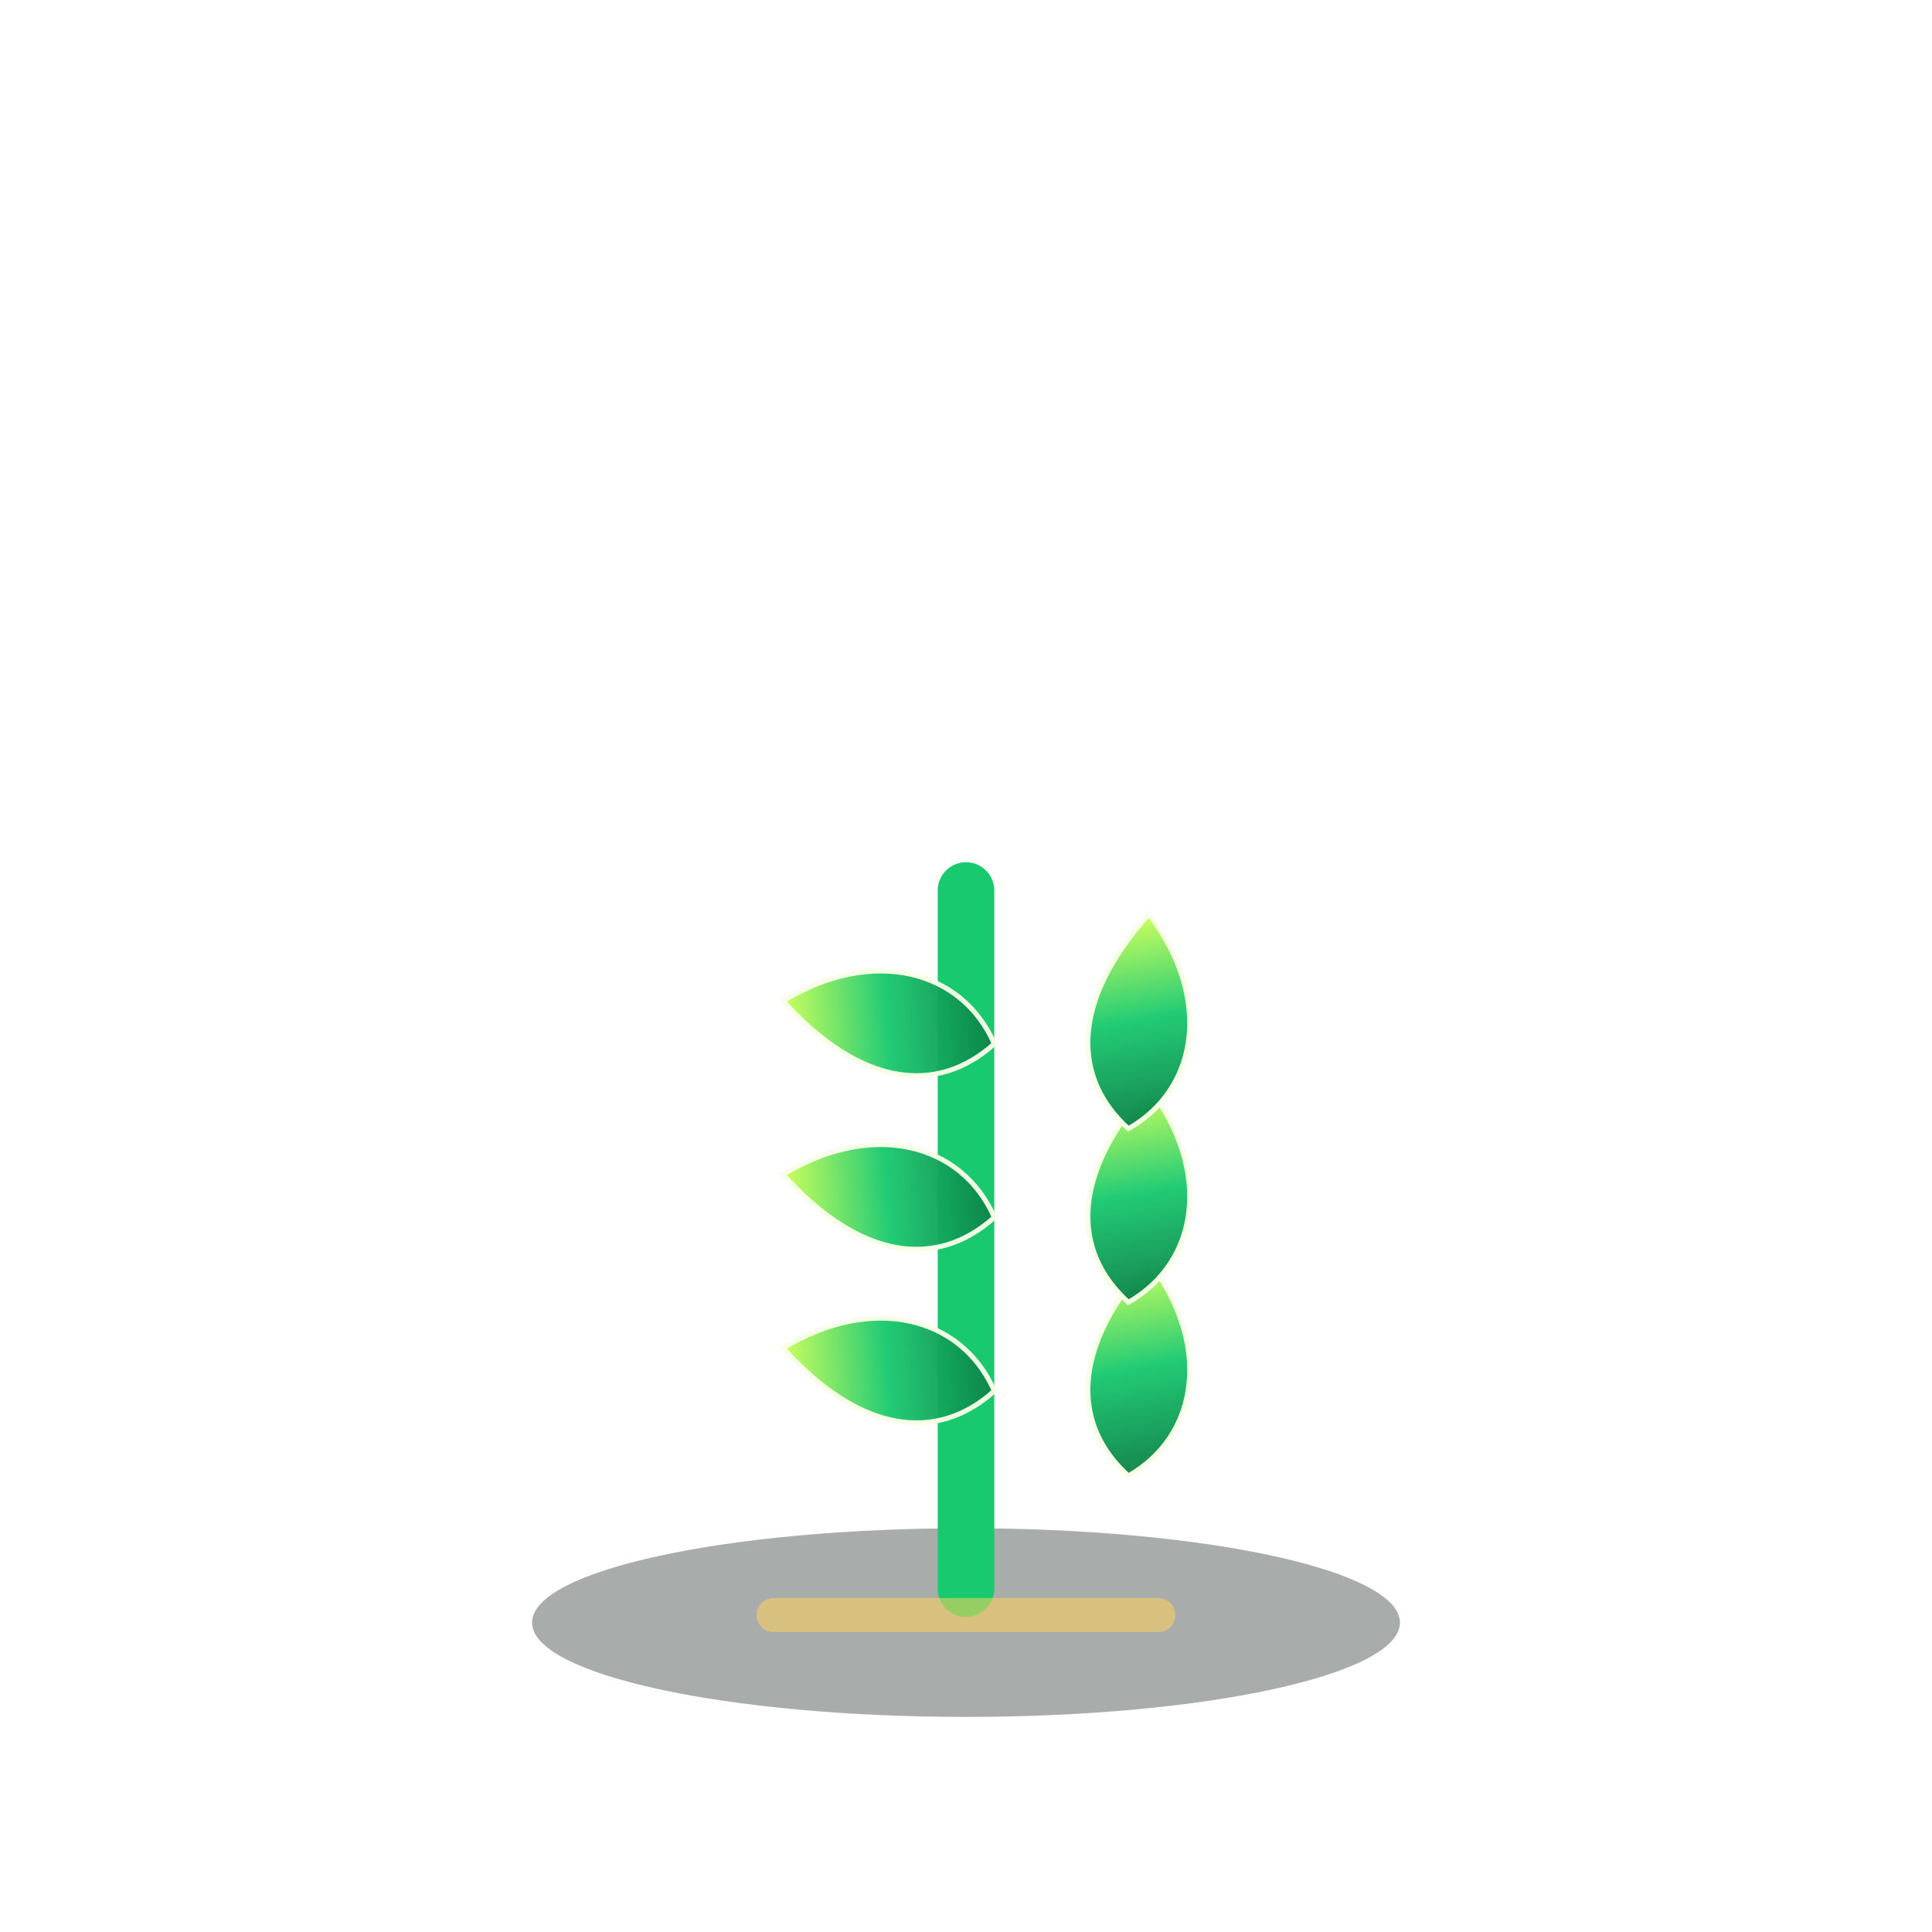
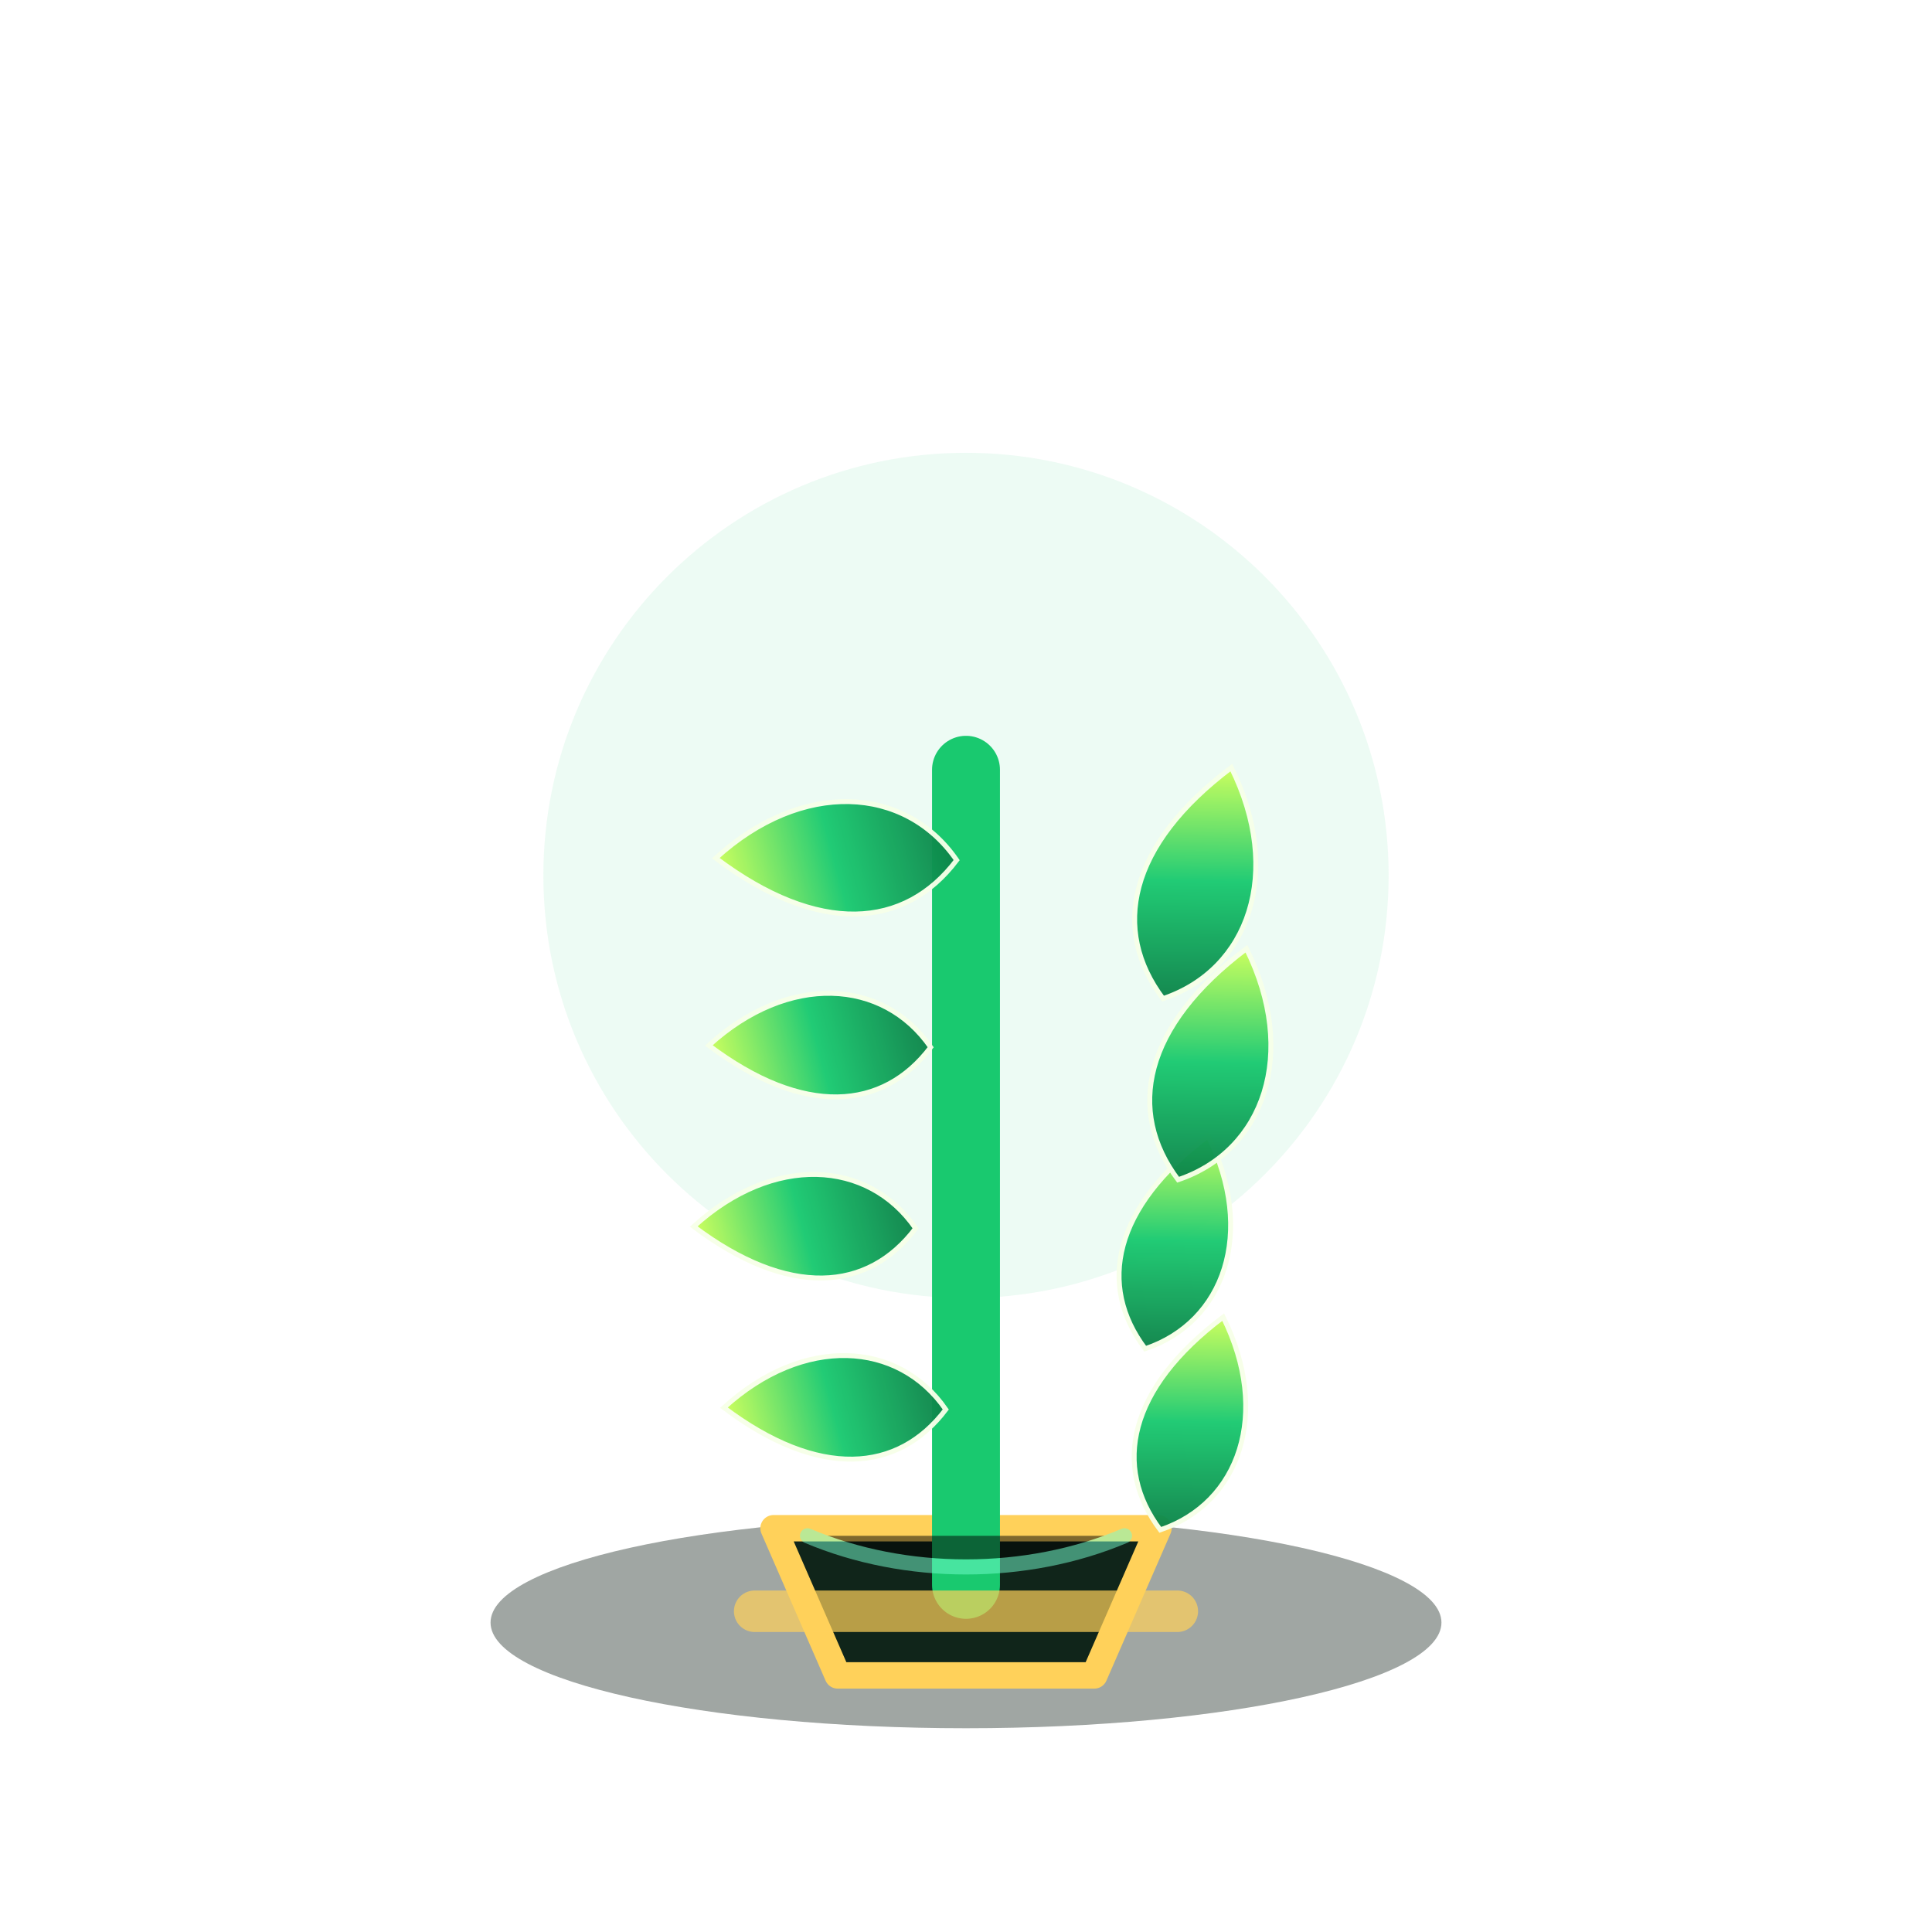
<svg xmlns="http://www.w3.org/2000/svg" viewBox="0 0 512 512" role="img" aria-label="CannaClicker plant stage 5">
  <defs>
    <filter id="softShadow" x="-30%" y="-30%" width="160%" height="170%">
      <feDropShadow dx="0" dy="7" stdDeviation="5" flood-color="#000" flood-opacity=".28" />
    </filter>
    <linearGradient id="leafGradient" x1="0" x2="1" y1="0" y2="1">
      <stop offset="0" stop-color="#caff58" />
      <stop offset=".48" stop-color="#19c96f" />
      <stop offset="1" stop-color="#0c7f46" />
    </linearGradient>
    <linearGradient id="goldGradient" x1="0" x2="1" y1="0" y2="1">
      <stop offset="0" stop-color="#fff0a8" />
      <stop offset=".55" stop-color="#ffd15a" />
      <stop offset="1" stop-color="#ff9f43" />
    </linearGradient>
    <linearGradient id="glassGradient" x1="0" x2="1" y1="0" y2="1">
      <stop offset="0" stop-color="#e8fff8" stop-opacity=".95" />
      <stop offset=".55" stop-color="#76ffd0" stop-opacity=".72" />
      <stop offset="1" stop-color="#71c7ff" stop-opacity=".48" />
    </linearGradient>
  </defs>
-   <ellipse cx="256" cy="430" rx="115" ry="25" fill="#06140d" opacity=".35" />
-   <path d="M256 421V236" stroke="#19c96f" stroke-width="15" stroke-linecap="round" />
-   <path d="M0-18C16-15 24-3 20 9 8 9 0 0 0-18Z" transform="translate(228 380) rotate(-42) scale(1.7)" fill="url(#leafGradient)" stroke="#f7ffe8" stroke-width="0.765" opacity=".96" />
-   <path d="M0-18C16-15 24-3 20 9 8 9 0 0 0-18Z" transform="translate(284 357) rotate(42) scale(1.7)" fill="url(#leafGradient)" stroke="#f7ffe8" stroke-width="0.765" opacity=".96" />
-   <path d="M0-18C16-15 24-3 20 9 8 9 0 0 0-18Z" transform="translate(228 334) rotate(-42) scale(1.7)" fill="url(#leafGradient)" stroke="#f7ffe8" stroke-width="0.765" opacity=".96" />
-   <path d="M0-18C16-15 24-3 20 9 8 9 0 0 0-18Z" transform="translate(284 311) rotate(42) scale(1.7)" fill="url(#leafGradient)" stroke="#f7ffe8" stroke-width="0.765" opacity=".96" />
-   <path d="M0-18C16-15 24-3 20 9 8 9 0 0 0-18Z" transform="translate(228 288) rotate(-42) scale(1.7)" fill="url(#leafGradient)" stroke="#f7ffe8" stroke-width="0.765" opacity=".96" />
-   <path d="M0-18C16-15 24-3 20 9 8 9 0 0 0-18Z" transform="translate(284 265) rotate(42) scale(1.7)" fill="url(#leafGradient)" stroke="#f7ffe8" stroke-width="0.765" opacity=".96" />
-   <path d="M205 428h102" stroke="#ffd15a" stroke-width="9" stroke-linecap="round" opacity=".55" />
+   <circle cx="256" cy="232" r="112" fill="#19c96f" opacity=".08" />
+   <ellipse cx="256" cy="430" rx="126" ry="28" fill="#06140d" opacity=".38" />
+   <path d="M205 405h102l-17 39h-68Z" fill="#10251a" stroke="#ffd15a" stroke-width="7" stroke-linejoin="round" />
+   <path d="M256 420V204" stroke="#19c96f" stroke-width="18" stroke-linecap="round" />
+   <path d="M0-18C16-15 24-3 20 9 8 9 0 0 0-18Z" transform="translate(217 392) rotate(-53) scale(1.75)" fill="url(#leafGradient)" stroke="#f7ffe8" stroke-width="0.743" opacity=".96" />
+   <path d="M0-18C16-15 24-3 20 9 8 9 0 0 0-18Z" transform="translate(299 368) rotate(53) scale(1.75)" fill="url(#leafGradient)" stroke="#f7ffe8" stroke-width="0.743" opacity=".96" />
+   <path d="M0-18C16-15 24-3 20 9 8 9 0 0 0-18Z" transform="translate(209 344) rotate(-53) scale(1.75)" fill="url(#leafGradient)" stroke="#f7ffe8" stroke-width="0.743" opacity=".96" />
+   <path d="M0-18C16-15 24-3 20 9 8 9 0 0 0-18Z" transform="translate(295 320) rotate(53) scale(1.75)" fill="url(#leafGradient)" stroke="#f7ffe8" stroke-width="0.743" opacity=".96" />
+   <path d="M0-18C16-15 24-3 20 9 8 9 0 0 0-18Z" transform="translate(213 296) rotate(-53) scale(1.75)" fill="url(#leafGradient)" stroke="#f7ffe8" stroke-width="0.743" opacity=".96" />
+   <path d="M0-18C16-15 24-3 20 9 8 9 0 0 0-18Z" transform="translate(303 272) rotate(53) scale(1.9)" fill="url(#leafGradient)" stroke="#f7ffe8" stroke-width="0.684" opacity=".96" />
+   <path d="M0-18C16-15 24-3 20 9 8 9 0 0 0-18Z" transform="translate(217 248) rotate(-53) scale(1.9)" fill="url(#leafGradient)" stroke="#f7ffe8" stroke-width="0.684" opacity=".96" />
+   <path d="M0-18C16-15 24-3 20 9 8 9 0 0 0-18Z" transform="translate(299 224) rotate(53) scale(1.9)" fill="url(#leafGradient)" stroke="#f7ffe8" stroke-width="0.684" opacity=".96" />
+   <path d="M200 427h112" stroke="#ffd15a" stroke-width="11" stroke-linecap="round" opacity=".7" />
+   <path d="M214 407c26 11 58 11 84 0" stroke="#76ffd0" stroke-width="4" stroke-linecap="round" opacity=".5" />
</svg>
